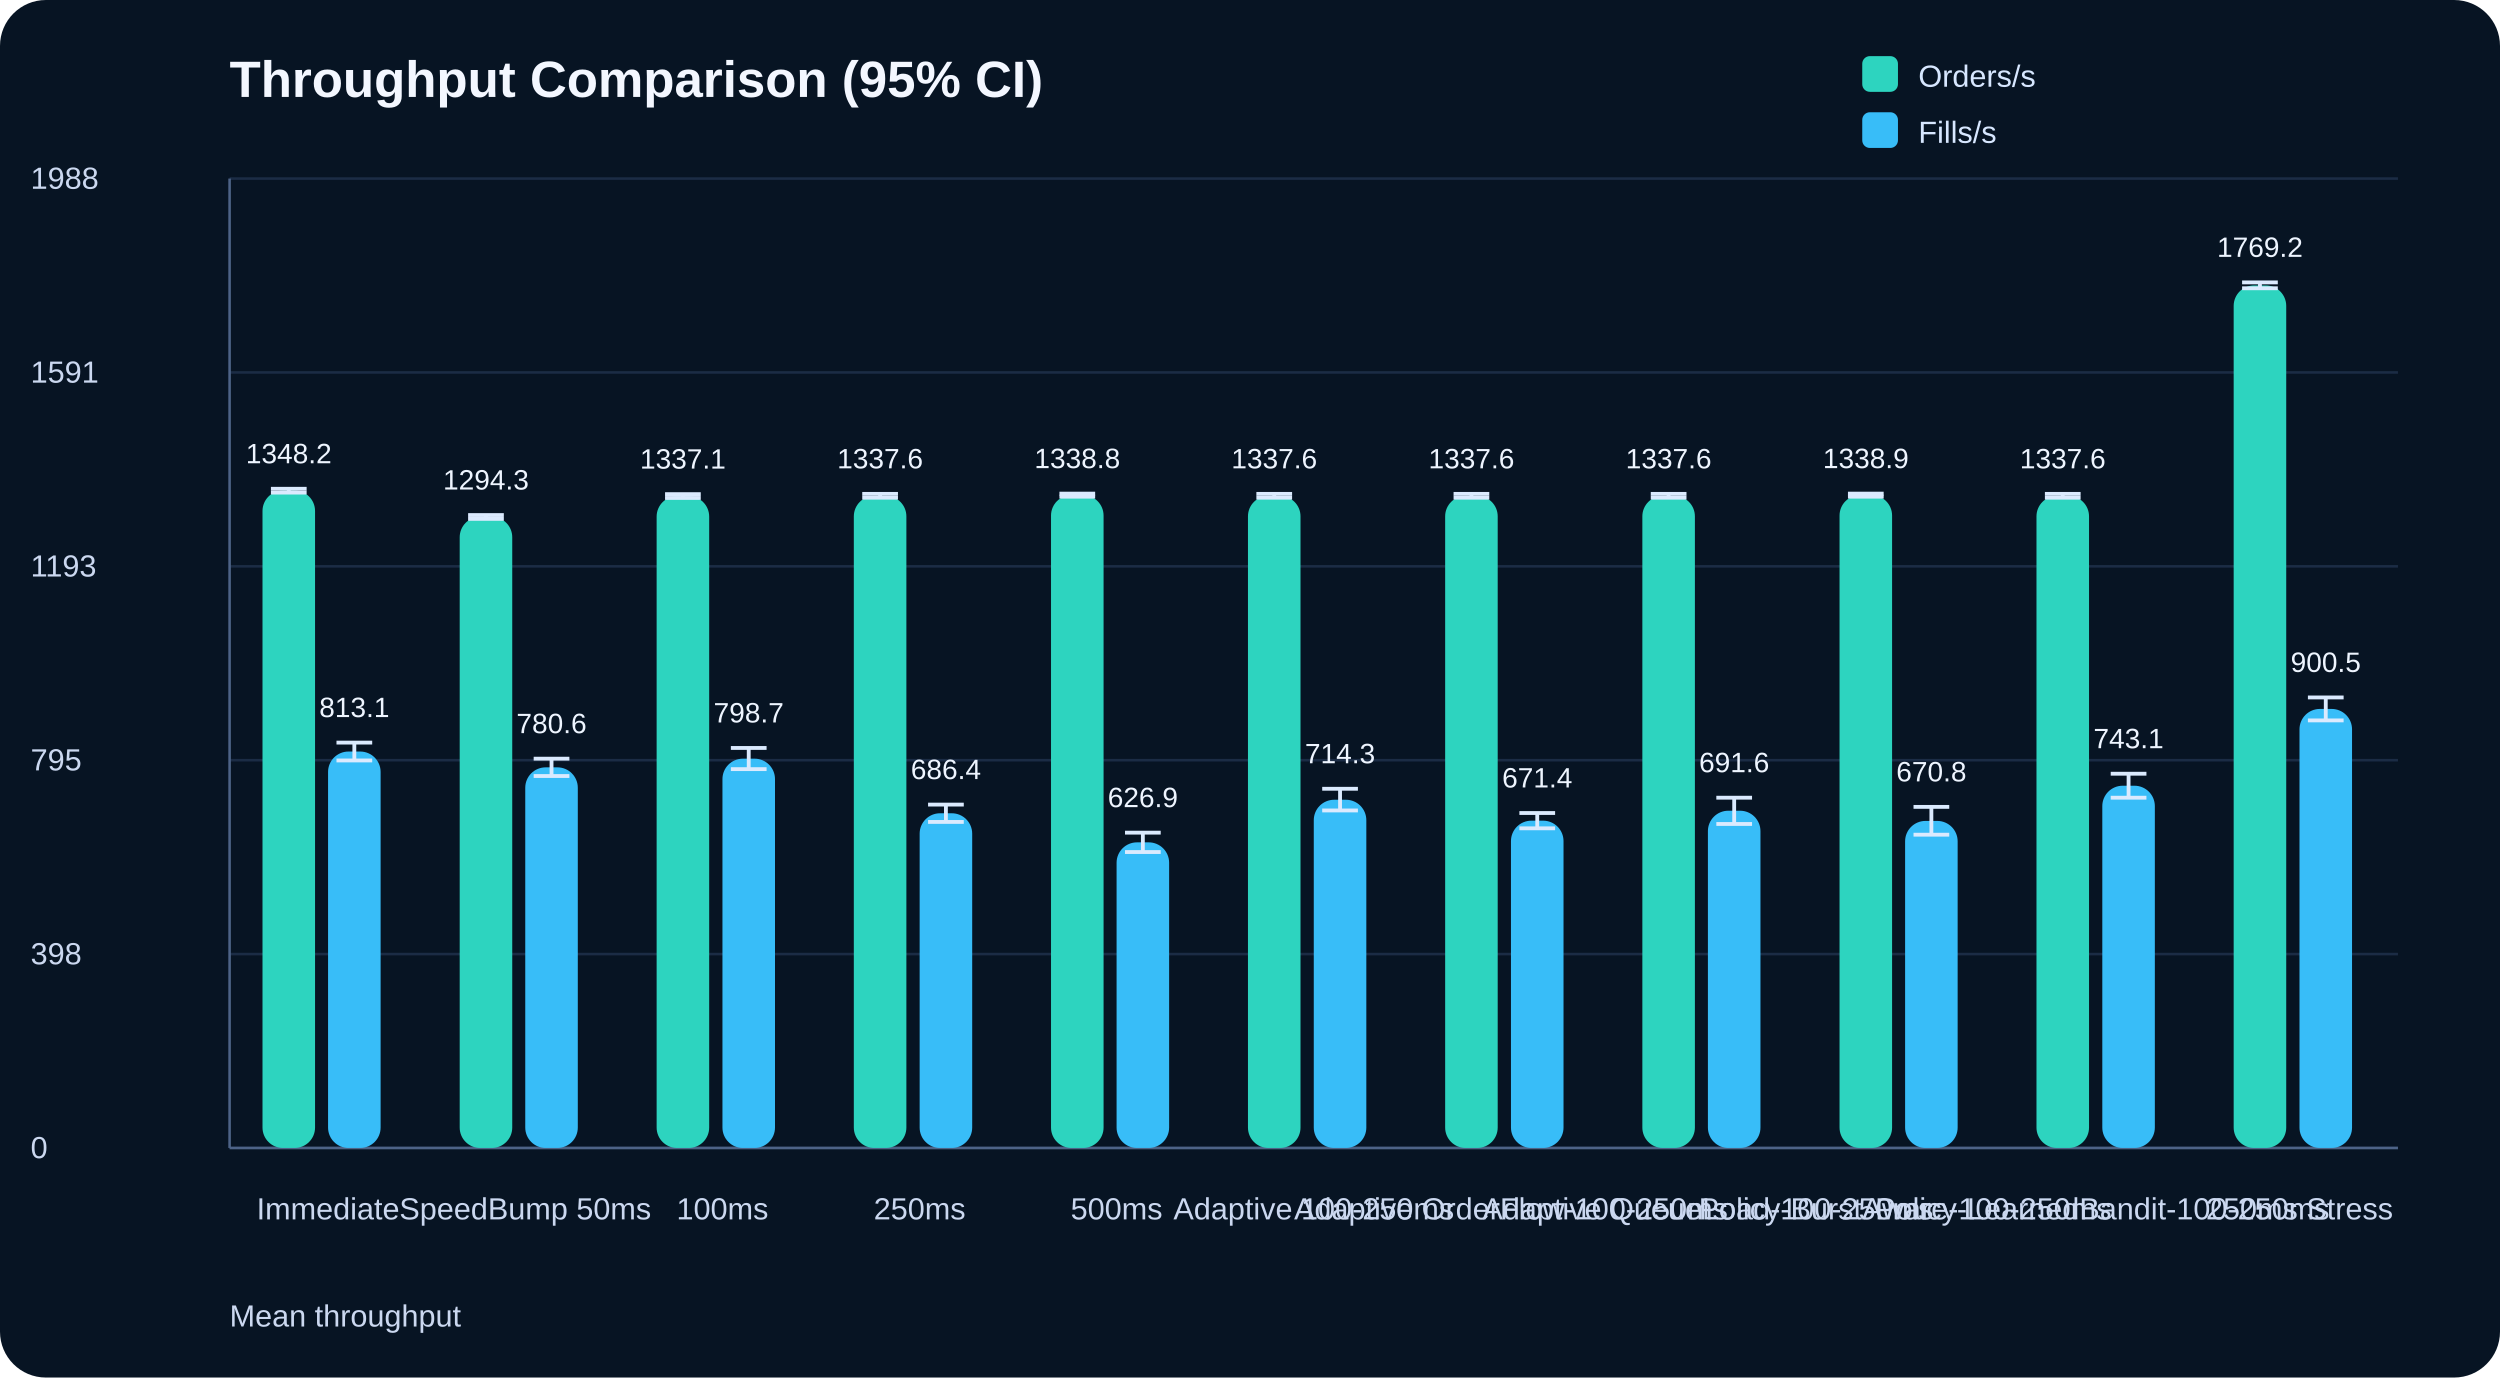
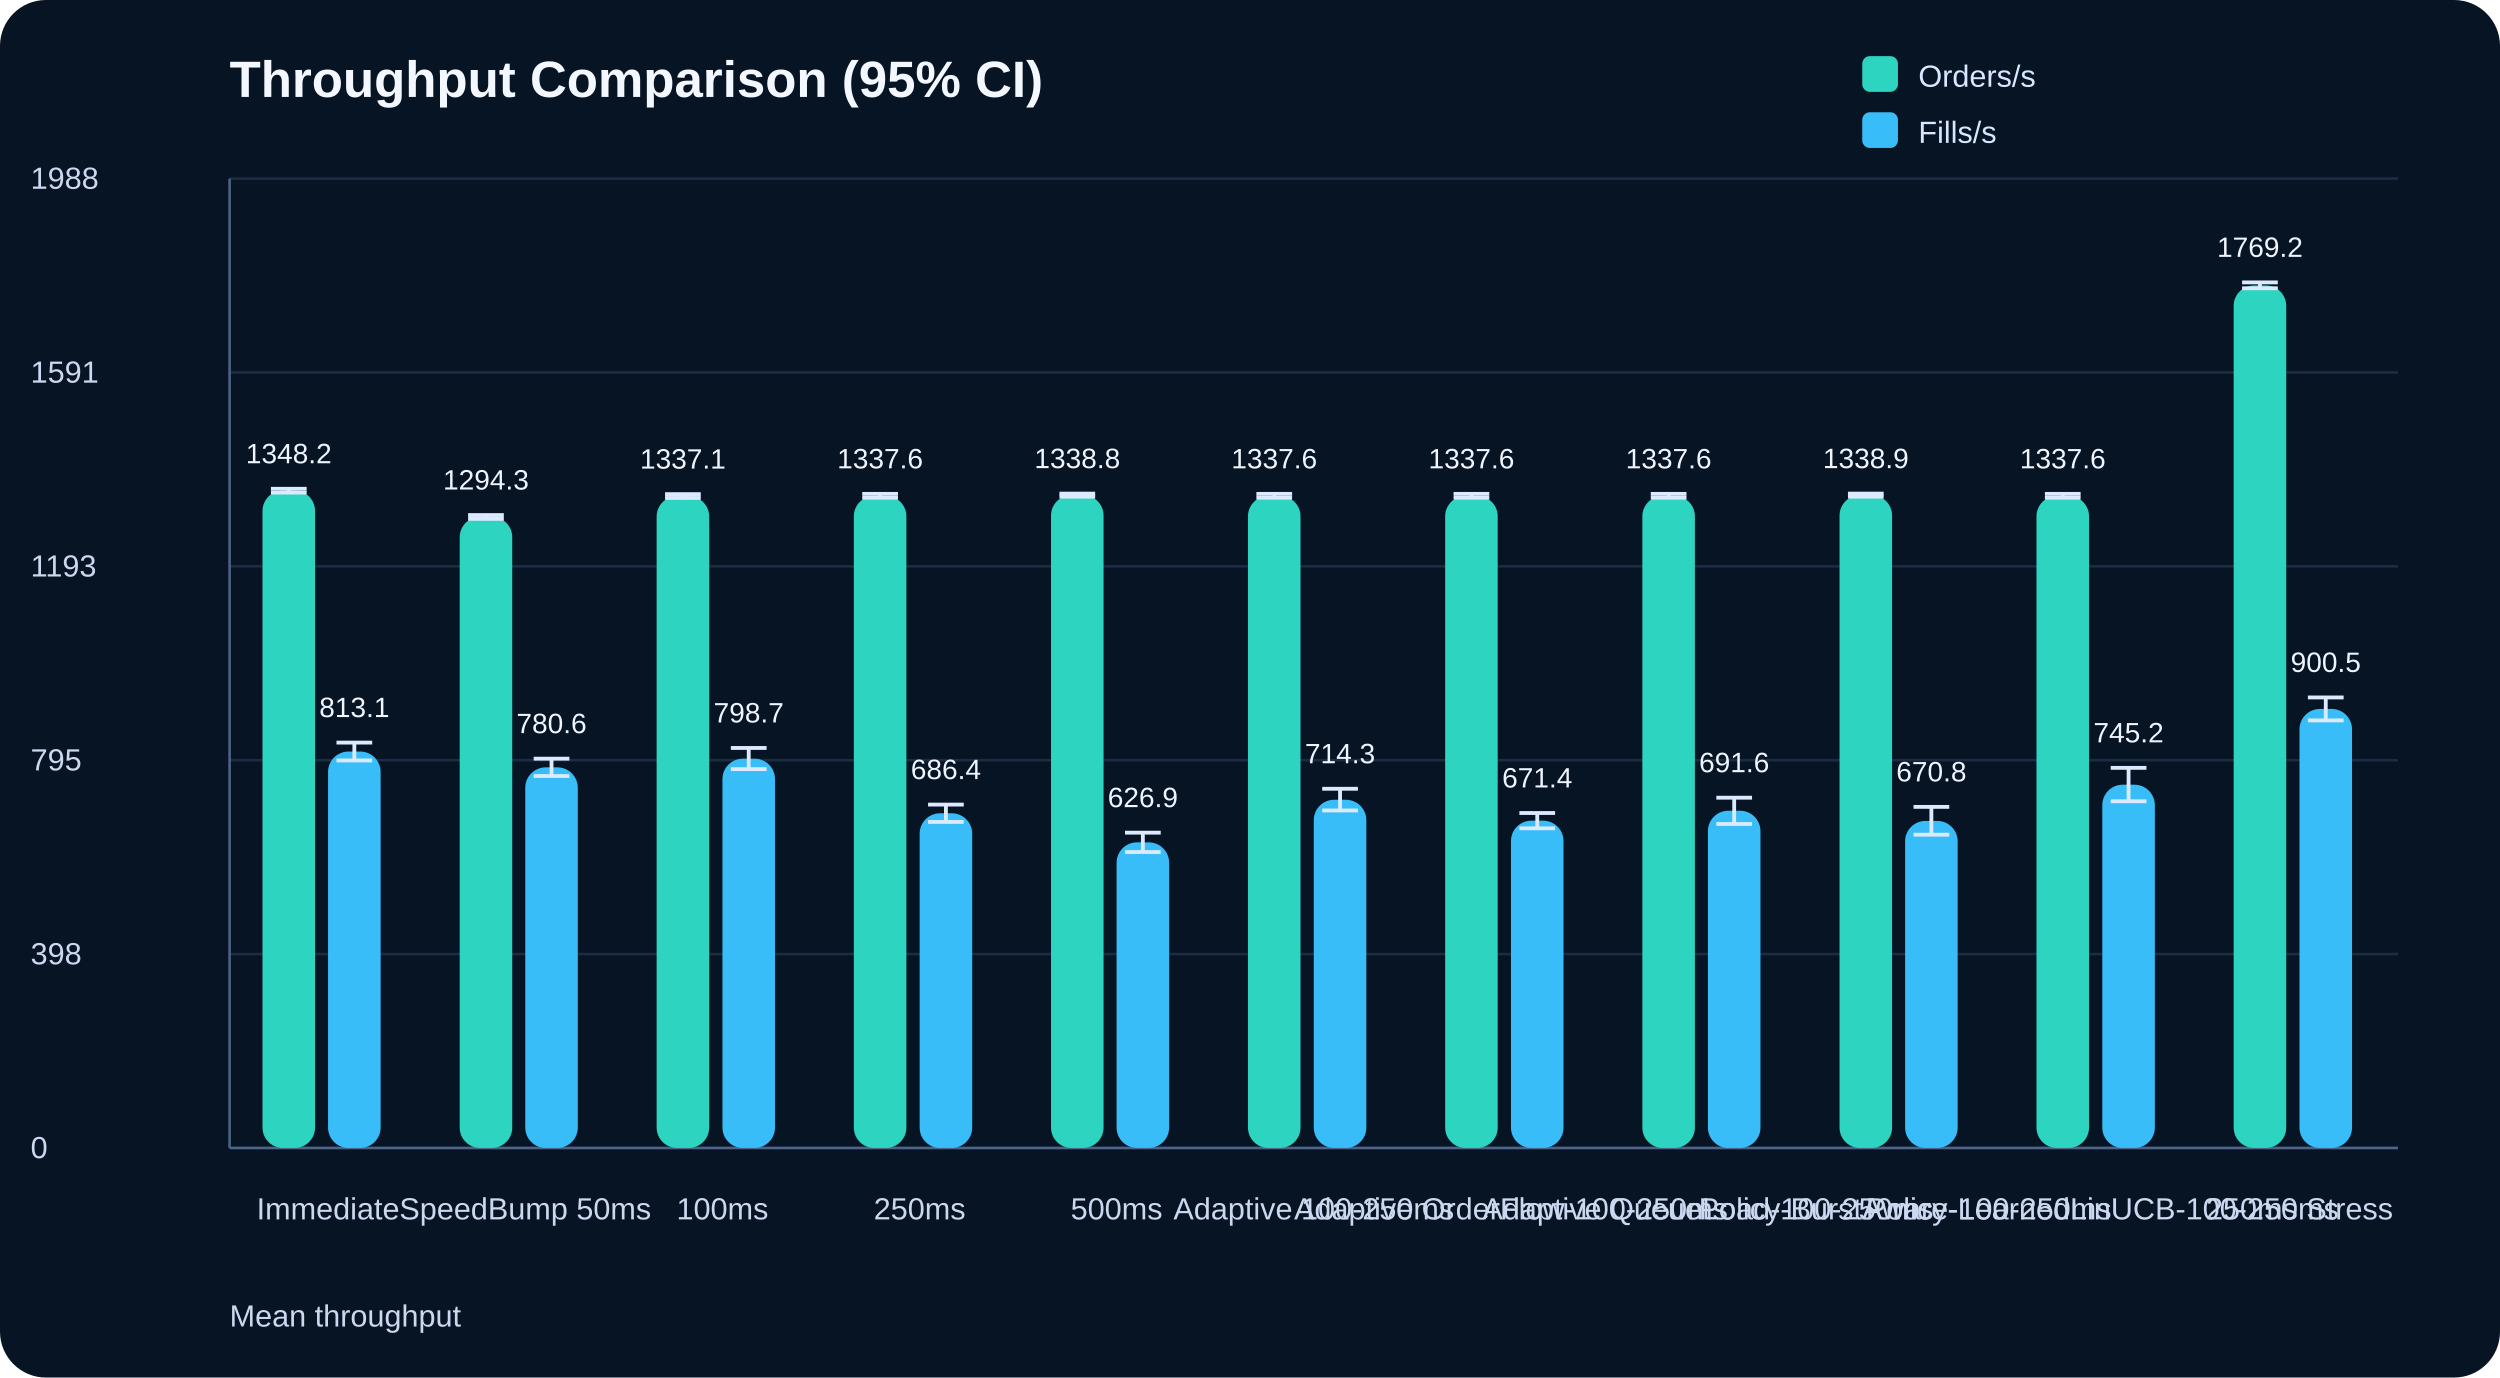
<svg xmlns="http://www.w3.org/2000/svg" width="980" height="540" viewBox="0 0 980 540" role="img">
  <style>.title{font:700 20px Arial; fill:#f3f7ff;}.label{font:12px Arial; fill:#cbd8f0;}.value{font:11px Arial; fill:#eef5ff;}.axis{stroke:#4d6387; stroke-width:1;}.grid{stroke:#20324d; stroke-width:1; opacity:.8;}.legend{font:12px Arial; fill:#d7e7ff;}.bg{fill:#071423;}.err{stroke:#dbeafe; stroke-width:1.5;}</style>
  <rect class="bg" x="0" y="0" width="980" height="540" rx="18" />
  <text class="title" x="90" y="38">Throughput Comparison (95% CI)</text>
  <text class="label" x="90" y="520">Mean throughput</text>
  <line class="grid" x1="90" y1="70.0" x2="940" y2="70.0" />
  <text class="label" x="12" y="74.0">1988</text>
  <line class="grid" x1="90" y1="146.0" x2="940" y2="146.0" />
  <text class="label" x="12" y="150.0">1591</text>
  <line class="grid" x1="90" y1="222.0" x2="940" y2="222.0" />
  <text class="label" x="12" y="226.0">1193</text>
  <line class="grid" x1="90" y1="298.0" x2="940" y2="298.0" />
  <text class="label" x="12" y="302.0">795</text>
  <line class="grid" x1="90" y1="374.0" x2="940" y2="374.0" />
  <text class="label" x="12" y="378.0">398</text>
  <line class="grid" x1="90" y1="450.0" x2="940" y2="450.0" />
  <text class="label" x="12" y="454.0">0</text>
  <line class="axis" x1="90" y1="70" x2="90" y2="450" />
  <line class="axis" x1="90" y1="450" x2="940" y2="450" />
  <rect x="102.9" y="192.3" width="20.6" height="257.7" fill="#2dd4bf" rx="8" />
  <line class="err" x1="113.2" y1="191.6" x2="113.2" y2="193.1" />
  <line class="err" x1="106.2" y1="191.6" x2="120.2" y2="191.6" />
  <line class="err" x1="106.2" y1="193.1" x2="120.2" y2="193.1" />
  <text class="value" x="113.2" y="181.6" text-anchor="middle">1348.2</text>
  <rect x="128.6" y="294.6" width="20.6" height="155.4" fill="#38bdf8" rx="8" />
  <line class="err" x1="138.9" y1="291.1" x2="138.9" y2="298.1" />
  <line class="err" x1="131.9" y1="291.1" x2="145.9" y2="291.1" />
  <line class="err" x1="131.9" y1="298.1" x2="145.9" y2="298.1" />
  <text class="value" x="138.9" y="281.1" text-anchor="middle">813.1</text>
  <text class="label" x="128.6" y="478" text-anchor="middle">Immediate</text>
  <rect x="180.2" y="202.6" width="20.6" height="247.4" fill="#2dd4bf" rx="8" />
  <line class="err" x1="190.5" y1="201.9" x2="190.5" y2="203.4" />
  <line class="err" x1="183.5" y1="201.9" x2="197.5" y2="201.9" />
  <line class="err" x1="183.5" y1="203.4" x2="197.5" y2="203.4" />
  <text class="value" x="190.5" y="191.9" text-anchor="middle">1294.3</text>
  <rect x="205.9" y="300.8" width="20.6" height="149.2" fill="#38bdf8" rx="8" />
  <line class="err" x1="216.2" y1="297.4" x2="216.2" y2="304.2" />
  <line class="err" x1="209.2" y1="297.4" x2="223.2" y2="297.4" />
  <line class="err" x1="209.2" y1="304.2" x2="223.2" y2="304.2" />
  <text class="value" x="216.2" y="287.4" text-anchor="middle">780.6</text>
  <text class="label" x="205.9" y="478" text-anchor="middle">SpeedBump 50ms</text>
  <rect x="257.4" y="194.5" width="20.6" height="255.5" fill="#2dd4bf" rx="8" />
  <line class="err" x1="267.7" y1="193.7" x2="267.7" y2="195.2" />
  <line class="err" x1="260.7" y1="193.7" x2="274.7" y2="193.7" />
  <line class="err" x1="260.7" y1="195.2" x2="274.7" y2="195.2" />
  <text class="value" x="267.7" y="183.7" text-anchor="middle">1337.1</text>
  <rect x="283.2" y="297.4" width="20.6" height="152.6" fill="#38bdf8" rx="8" />
  <line class="err" x1="293.5" y1="293.2" x2="293.5" y2="301.5" />
  <line class="err" x1="286.5" y1="293.2" x2="300.5" y2="293.2" />
  <line class="err" x1="286.5" y1="301.5" x2="300.5" y2="301.5" />
  <text class="value" x="293.5" y="283.2" text-anchor="middle">798.7</text>
  <text class="label" x="283.2" y="478" text-anchor="middle">100ms</text>
  <rect x="334.7" y="194.4" width="20.6" height="255.6" fill="#2dd4bf" rx="8" />
  <line class="err" x1="345.0" y1="193.6" x2="345.0" y2="195.1" />
  <line class="err" x1="338.0" y1="193.6" x2="352.0" y2="193.6" />
  <line class="err" x1="338.0" y1="195.1" x2="352.0" y2="195.1" />
  <text class="value" x="345.0" y="183.6" text-anchor="middle">1337.6</text>
  <rect x="360.5" y="318.8" width="20.6" height="131.2" fill="#38bdf8" rx="8" />
  <line class="err" x1="370.8" y1="315.4" x2="370.8" y2="322.2" />
  <line class="err" x1="363.8" y1="315.4" x2="377.8" y2="315.4" />
  <line class="err" x1="363.8" y1="322.2" x2="377.8" y2="322.2" />
  <text class="value" x="370.8" y="305.4" text-anchor="middle">686.4</text>
  <text class="label" x="360.5" y="478" text-anchor="middle">250ms</text>
  <rect x="412.0" y="194.1" width="20.6" height="255.9" fill="#2dd4bf" rx="8" />
  <line class="err" x1="422.3" y1="193.5" x2="422.3" y2="194.7" />
  <line class="err" x1="415.3" y1="193.5" x2="429.3" y2="193.5" />
  <line class="err" x1="415.3" y1="194.7" x2="429.3" y2="194.7" />
  <text class="value" x="422.3" y="183.5" text-anchor="middle">1338.8</text>
  <rect x="437.7" y="330.2" width="20.6" height="119.8" fill="#38bdf8" rx="8" />
  <line class="err" x1="448.0" y1="326.4" x2="448.0" y2="334.0" />
  <line class="err" x1="441.0" y1="326.4" x2="455.0" y2="326.4" />
  <line class="err" x1="441.0" y1="334.0" x2="455.0" y2="334.0" />
  <text class="value" x="448.0" y="316.4" text-anchor="middle">626.9</text>
  <text class="label" x="437.7" y="478" text-anchor="middle">500ms</text>
  <rect x="489.2" y="194.4" width="20.6" height="255.6" fill="#2dd4bf" rx="8" />
  <line class="err" x1="499.5" y1="193.6" x2="499.5" y2="195.1" />
  <line class="err" x1="492.5" y1="193.6" x2="506.5" y2="193.6" />
  <line class="err" x1="492.5" y1="195.1" x2="506.5" y2="195.1" />
  <text class="value" x="499.5" y="183.6" text-anchor="middle">1337.6</text>
  <rect x="515.0" y="313.5" width="20.6" height="136.5" fill="#38bdf8" rx="8" />
  <line class="err" x1="525.3" y1="309.2" x2="525.3" y2="317.7" />
  <line class="err" x1="518.3" y1="309.2" x2="532.3" y2="309.2" />
  <line class="err" x1="518.3" y1="317.7" x2="532.3" y2="317.7" />
  <text class="value" x="525.3" y="299.2" text-anchor="middle">714.3</text>
  <text class="label" x="515.0" y="478" text-anchor="middle">Adaptive 100-250ms</text>
  <rect x="566.5" y="194.4" width="20.6" height="255.6" fill="#2dd4bf" rx="8" />
  <line class="err" x1="576.8" y1="193.6" x2="576.8" y2="195.1" />
  <line class="err" x1="569.8" y1="193.6" x2="583.8" y2="193.6" />
  <line class="err" x1="569.8" y1="195.1" x2="583.8" y2="195.1" />
  <text class="value" x="576.8" y="183.6" text-anchor="middle">1337.6</text>
  <rect x="592.3" y="321.7" width="20.6" height="128.3" fill="#38bdf8" rx="8" />
  <line class="err" x1="602.6" y1="318.7" x2="602.6" y2="324.7" />
  <line class="err" x1="595.6" y1="318.7" x2="609.6" y2="318.7" />
  <line class="err" x1="595.6" y1="324.7" x2="609.6" y2="324.7" />
  <text class="value" x="602.6" y="308.7" text-anchor="middle">671.4</text>
  <text class="label" x="592.3" y="478" text-anchor="middle">Adaptive OrderFlow-100-250ms</text>
  <rect x="643.8" y="194.4" width="20.6" height="255.6" fill="#2dd4bf" rx="8" />
  <line class="err" x1="654.1" y1="193.6" x2="654.1" y2="195.1" />
  <line class="err" x1="647.1" y1="193.6" x2="661.1" y2="193.6" />
  <line class="err" x1="647.1" y1="195.1" x2="661.1" y2="195.1" />
  <text class="value" x="654.1" y="183.6" text-anchor="middle">1337.6</text>
  <rect x="669.5" y="317.8" width="20.6" height="132.2" fill="#38bdf8" rx="8" />
  <line class="err" x1="679.8" y1="312.7" x2="679.8" y2="323.0" />
  <line class="err" x1="672.8" y1="312.7" x2="686.8" y2="312.7" />
  <line class="err" x1="672.8" y1="323.0" x2="686.8" y2="323.0" />
  <text class="value" x="679.8" y="302.7" text-anchor="middle">691.6</text>
  <text class="label" x="669.5" y="478" text-anchor="middle">Adaptive QueueLoad-100-250ms</text>
  <rect x="721.1" y="194.1" width="20.6" height="255.9" fill="#2dd4bf" rx="8" />
  <line class="err" x1="731.4" y1="193.5" x2="731.4" y2="194.7" />
  <line class="err" x1="724.4" y1="193.5" x2="738.4" y2="193.5" />
  <line class="err" x1="724.4" y1="194.7" x2="738.4" y2="194.7" />
  <text class="value" x="731.4" y="183.5" text-anchor="middle">1338.9</text>
  <rect x="746.8" y="321.8" width="20.6" height="128.2" fill="#38bdf8" rx="8" />
  <line class="err" x1="757.1" y1="316.3" x2="757.1" y2="327.2" />
  <line class="err" x1="750.1" y1="316.3" x2="764.1" y2="316.3" />
  <line class="err" x1="750.1" y1="327.2" x2="764.1" y2="327.2" />
  <text class="value" x="757.1" y="306.3" text-anchor="middle">670.8</text>
  <text class="label" x="746.8" y="478" text-anchor="middle">Policy-BurstAware-100-250ms</text>
  <rect x="798.3" y="194.4" width="20.6" height="255.6" fill="#2dd4bf" rx="8" />
  <line class="err" x1="808.6" y1="193.6" x2="808.6" y2="195.1" />
  <line class="err" x1="801.6" y1="193.6" x2="815.6" y2="193.6" />
  <line class="err" x1="801.6" y1="195.1" x2="815.6" y2="195.1" />
  <text class="value" x="808.6" y="183.6" text-anchor="middle">1337.6</text>
-   <rect x="824.1" y="308.0" width="20.6" height="142.0" fill="#38bdf8" rx="8" />
-   <line class="err" x1="834.4" y1="303.3" x2="834.4" y2="312.7" />
-   <line class="err" x1="827.4" y1="303.3" x2="841.4" y2="303.3" />
-   <line class="err" x1="827.4" y1="312.7" x2="841.4" y2="312.7" />
-   <text class="value" x="834.4" y="293.3" text-anchor="middle">743.1</text>
-   <text class="label" x="824.1" y="478" text-anchor="middle">Policy-LearnedBandit-100-250ms</text>
+   <rect x="824.1" y="307.6" width="20.6" height="142.4" fill="#38bdf8" rx="8" />
+   <line class="err" x1="834.4" y1="301.0" x2="834.4" y2="314.1" />
+   <line class="err" x1="827.4" y1="301.0" x2="841.4" y2="301.0" />
+   <line class="err" x1="827.4" y1="314.1" x2="841.4" y2="314.1" />
+   <text class="value" x="834.4" y="291.0" text-anchor="middle">745.2</text>
+   <text class="label" x="824.1" y="478" text-anchor="middle">Policy-LearnedLinUCB-100-250ms</text>
  <rect x="875.6" y="111.9" width="20.6" height="338.1" fill="#2dd4bf" rx="8" />
  <line class="err" x1="885.9" y1="110.7" x2="885.9" y2="113.0" />
  <line class="err" x1="878.9" y1="110.7" x2="892.9" y2="110.7" />
  <line class="err" x1="878.9" y1="113.0" x2="892.9" y2="113.0" />
  <text class="value" x="885.9" y="100.7" text-anchor="middle">1769.2</text>
  <rect x="901.4" y="277.9" width="20.6" height="172.1" fill="#38bdf8" rx="8" />
  <line class="err" x1="911.7" y1="273.4" x2="911.7" y2="282.4" />
  <line class="err" x1="904.7" y1="273.4" x2="918.7" y2="273.4" />
  <line class="err" x1="904.7" y1="282.4" x2="918.7" y2="282.4" />
  <text class="value" x="911.7" y="263.4" text-anchor="middle">900.5</text>
  <text class="label" x="901.4" y="478" text-anchor="middle">250ms Stress</text>
  <rect x="730" y="22" width="14" height="14" fill="#2dd4bf" rx="3" />
  <text class="legend" x="752" y="34">Orders/s</text>
  <rect x="730" y="44" width="14" height="14" fill="#38bdf8" rx="3" />
  <text class="legend" x="752" y="56">Fills/s</text>
</svg>
